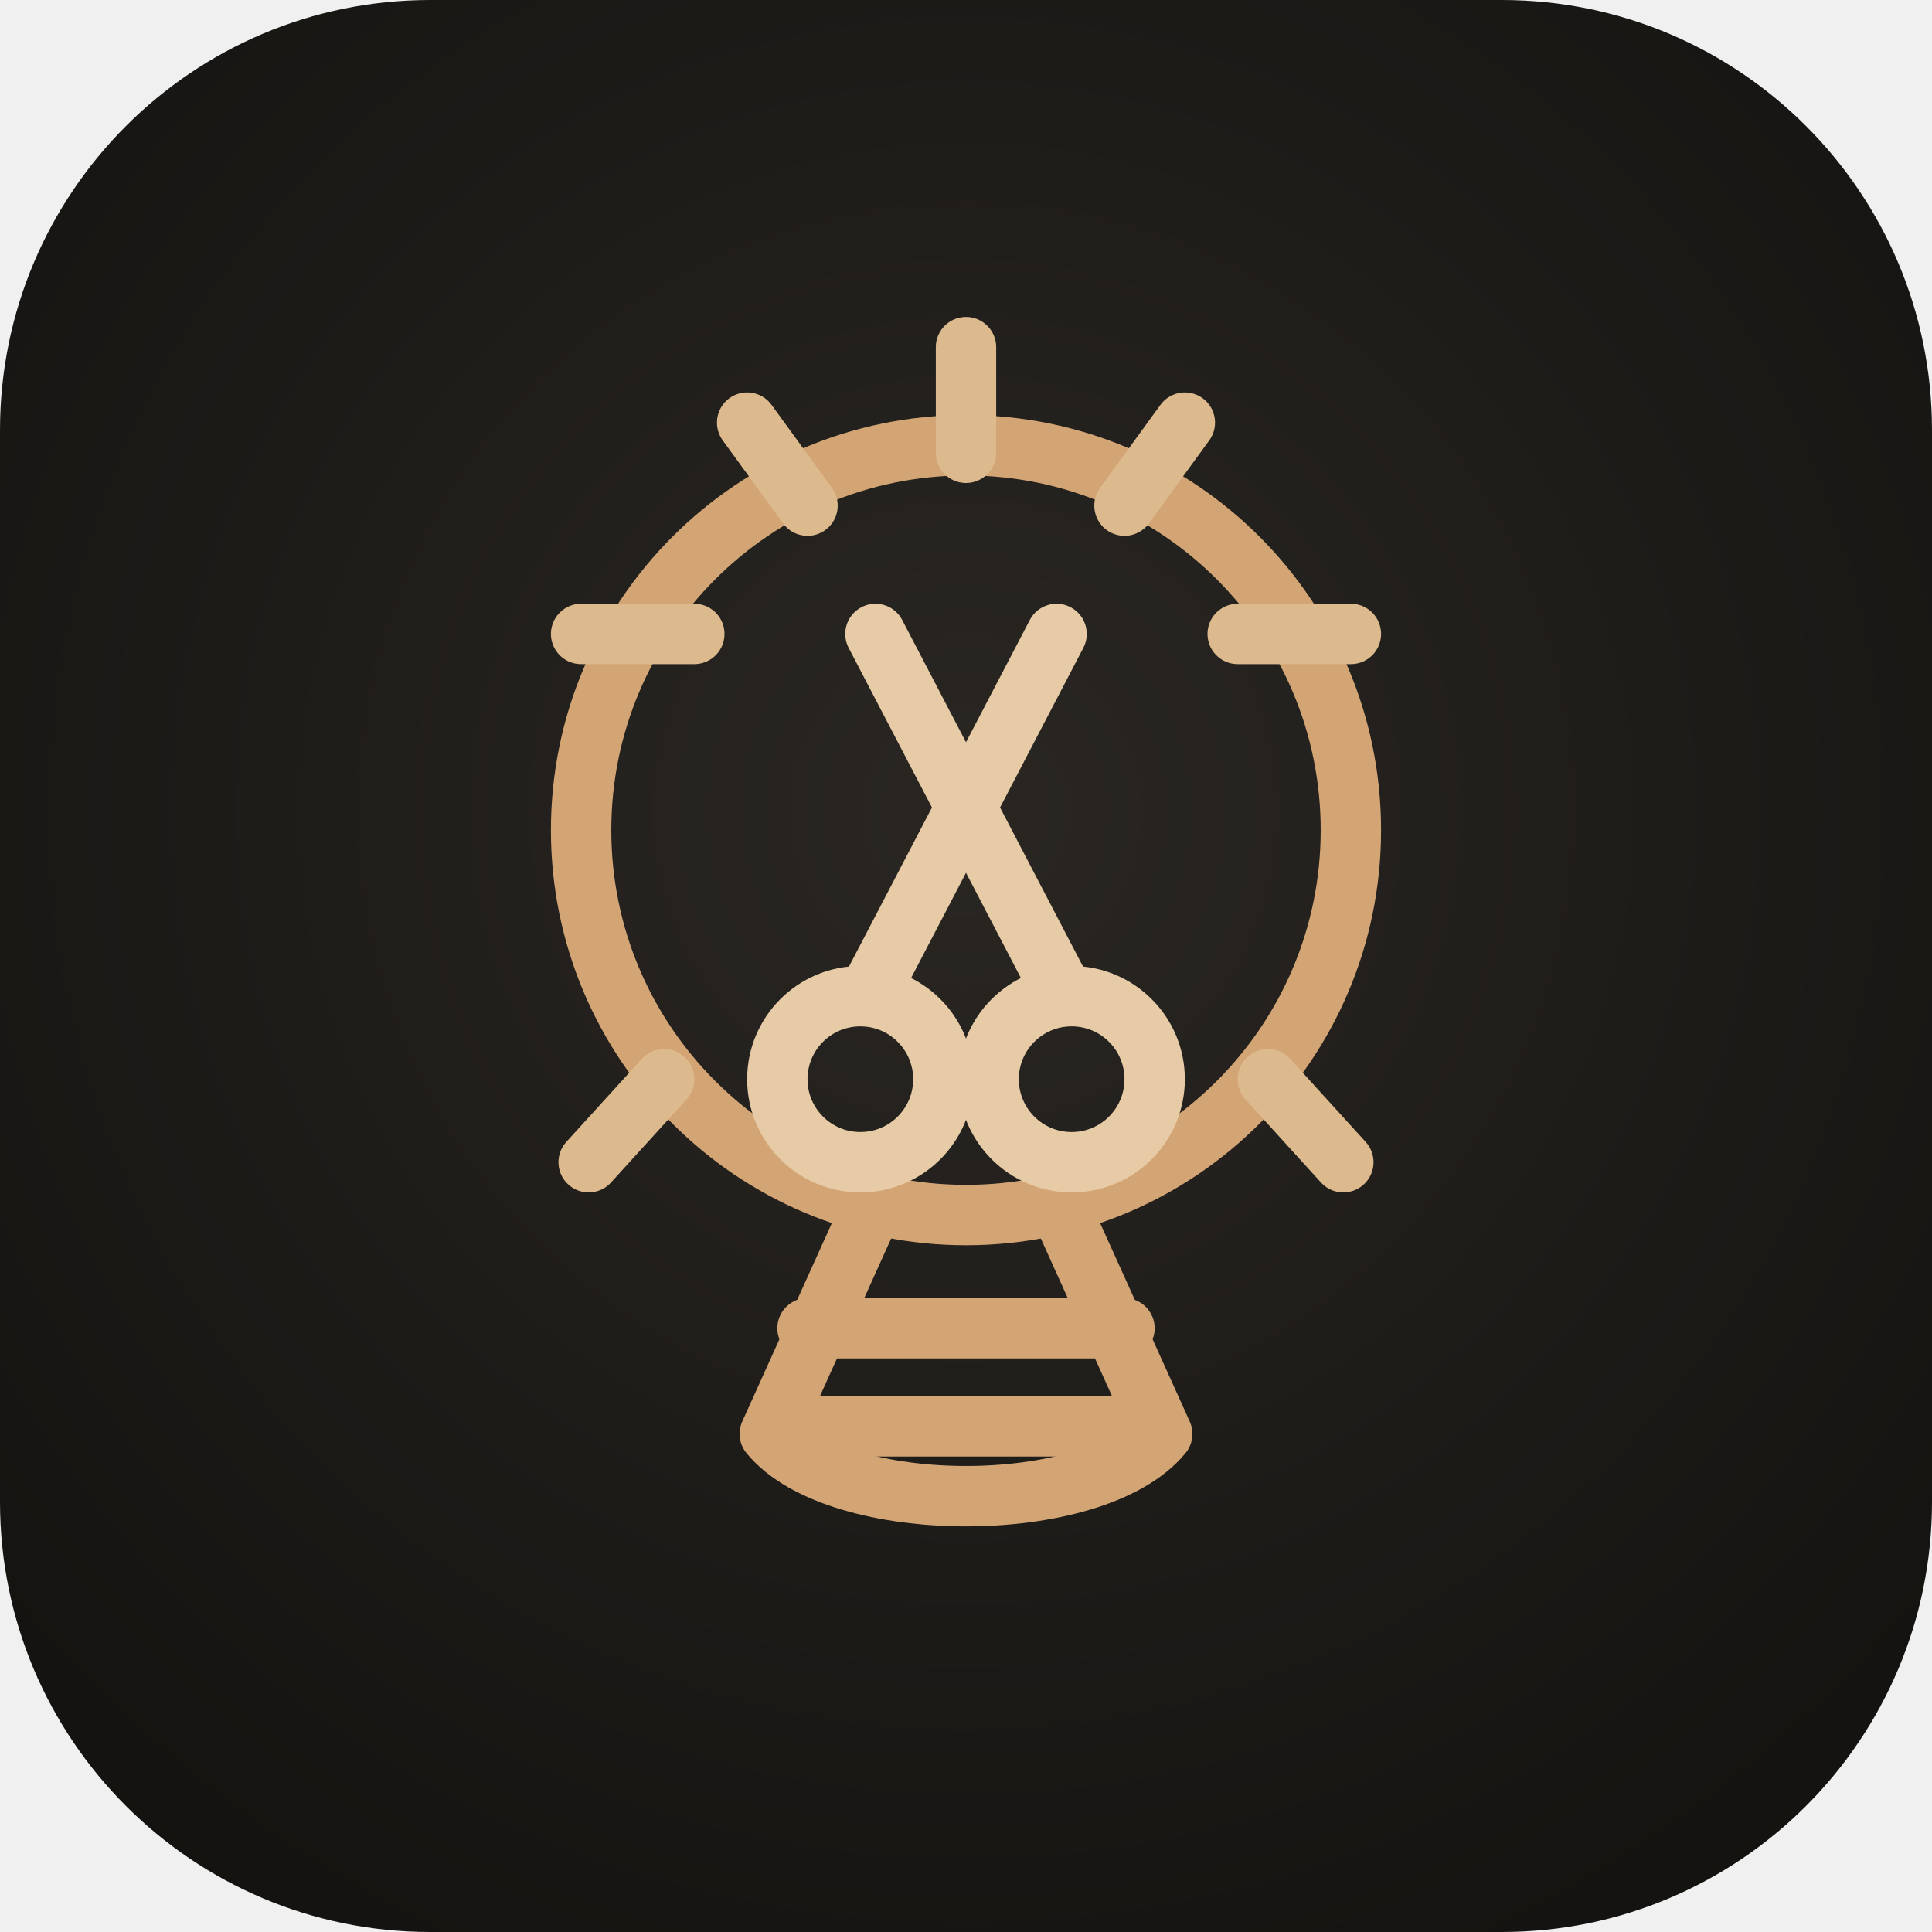
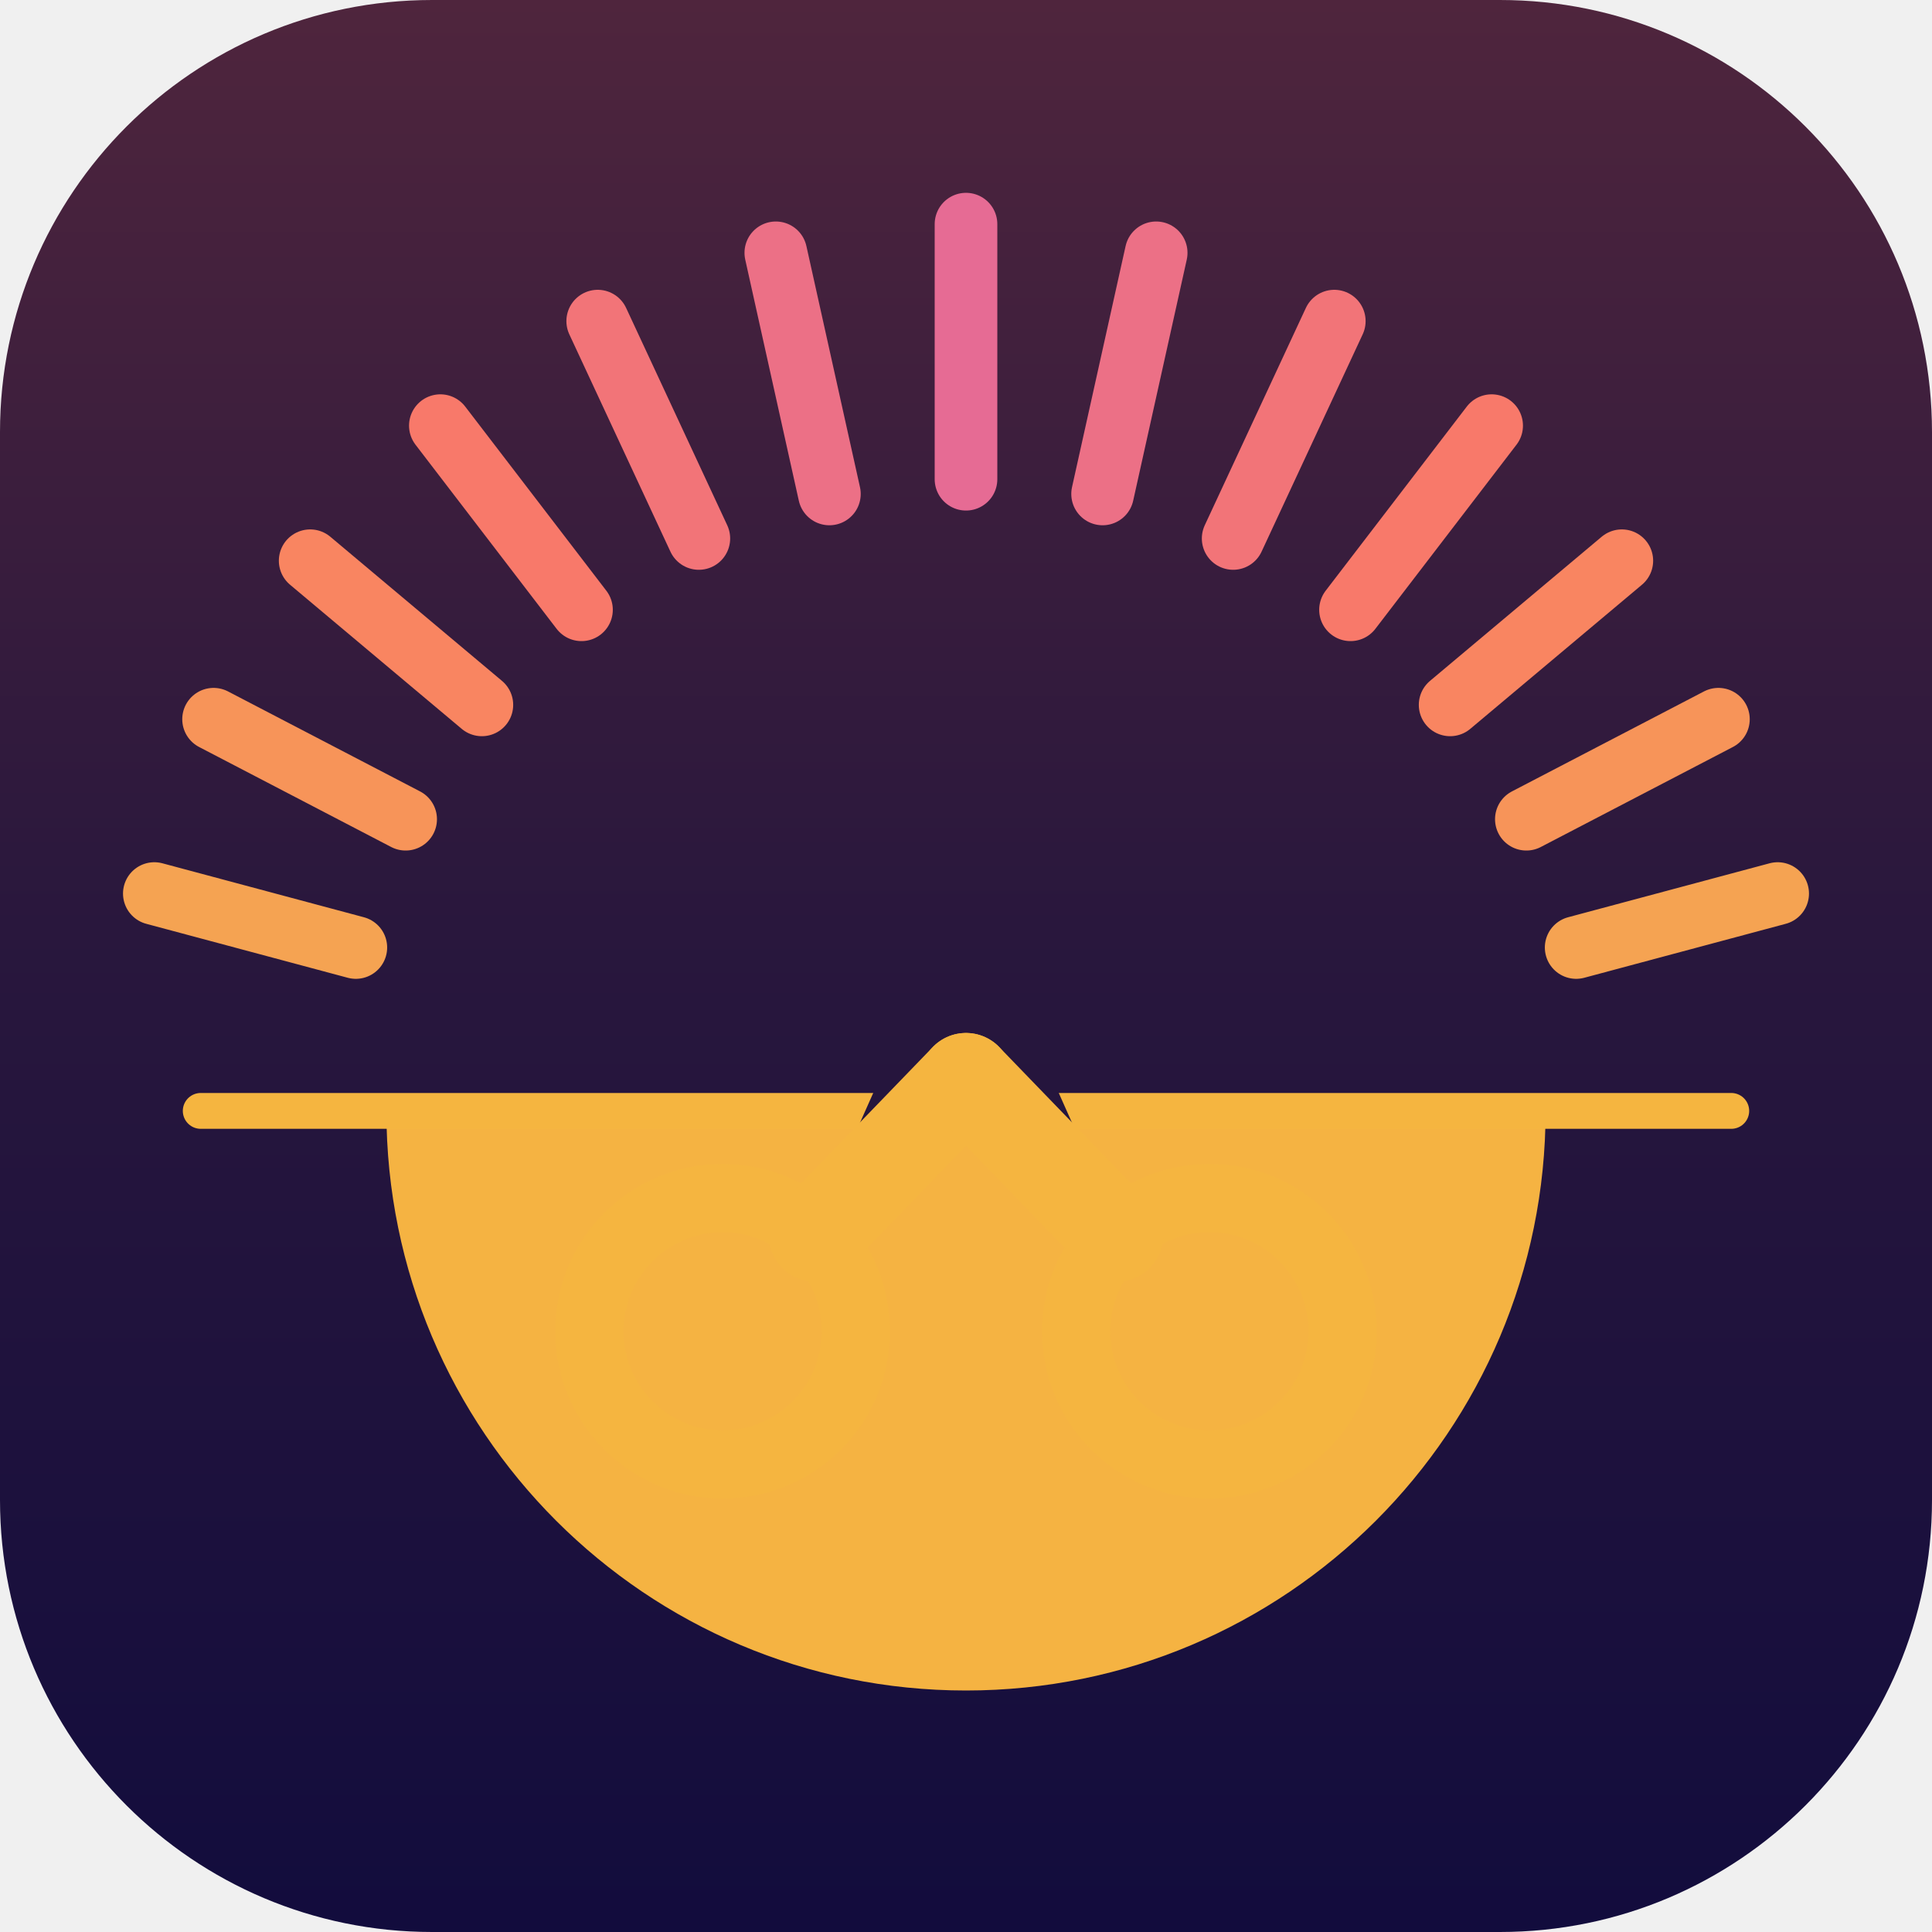
<svg xmlns="http://www.w3.org/2000/svg" viewBox="0 0 512 512" fill="none">
  <defs>
-     <radialGradient id="bg" cx="256" cy="215" r="370" gradientUnits="userSpaceOnUse">
-       <stop stop-color="#2A2723" />
-       <stop offset="1" stop-color="#12110F" />
-     </radialGradient>
+     <linearGradient id="bg" x1="256" y1="0" x2="256" y2="512" gradientUnits="userSpaceOnUse">
+       <stop stop-color="#4F253D" />
+       <stop offset="0.48" stop-color="#29173D" />
+       <stop offset="1" stop-color="#120C3D" />
+     </linearGradient>
+     <linearGradient id="sun" x1="256.0" y1="140.8" x2="256.0" y2="294.4" gradientUnits="userSpaceOnUse">
+       <stop stop-color="#ED6E8F" />
+       <stop offset="0.46" stop-color="#FA7863" />
+       <stop offset="1" stop-color="#F5B342" />
+     </linearGradient>
+     <mask id="cut">
+       <rect width="512" height="512" fill="white" />
+       <g stroke="black" stroke-width="23.8" stroke-linecap="round">
+         <line x1="209.8" y1="159.8" x2="273.5" y2="303.0" />
+         <line x1="302.2" y1="159.8" x2="238.5" y2="303.0" />
+       </g>
+     </mask>
  </defs>
-   <rect width="512" height="512" rx="114" fill="url(#bg)" />
-   <g stroke="#D4A574" stroke-width="16" stroke-linecap="round" stroke-linejoin="round">
-     <circle cx="256" cy="220" r="102" />
-     <path d="M232 318l-28 62c18 22 86 22 104 0l-28-62" />
-     <path d="M214 352h84M206 378h100" />
+   <rect width="512" height="512" rx="114.5" fill="url(#bg)" />
+   <g stroke-linecap="round" stroke-width="16.6">
+     <line x1="94.3" y1="251.1" x2="40.9" y2="236.8" stroke="#F5A352" />
+     <line x1="107.5" y1="217.1" x2="56.6" y2="190.6" stroke="#F79459" />
+     <line x1="127.7" y1="186.8" x2="82.2" y2="148.6" stroke="#F98561" />
+     <line x1="154.1" y1="161.6" x2="116.7" y2="112.8" stroke="#F8796A" />
+     <line x1="185.2" y1="142.7" x2="158.4" y2="85.1" stroke="#F27478" />
+     <line x1="219.8" y1="130.9" x2="205.6" y2="67.0" stroke="#EC7086" />
+     <line x1="256.0" y1="127.0" x2="256.0" y2="59.4" stroke="#E66B94" />
+     <line x1="292.2" y1="130.9" x2="306.4" y2="67.0" stroke="#EC7086" />
+     <line x1="326.8" y1="142.7" x2="353.6" y2="85.1" stroke="#F27478" />
+     <line x1="357.9" y1="161.6" x2="395.3" y2="112.8" stroke="#F8796A" />
+     <line x1="384.3" y1="186.8" x2="429.8" y2="148.6" stroke="#F98561" />
+     <line x1="404.5" y1="217.1" x2="455.4" y2="190.6" stroke="#F79459" />
+     <line x1="417.7" y1="251.1" x2="471.1" y2="236.8" stroke="#F5A352" />
  </g>
-   <g stroke="#DDBA8D" stroke-width="16" stroke-linecap="round">
-     <path d="M256 92v28M198 112l16 22M314 112l-16 22M154 168h30M328 168h30M176 286l-20 22M336 286l20 22" />
+   <g mask="url(#cut)">
+     <path d="M102.4 294.4 A153.6 153.6 0 0 0 409.6 294.4 Z" fill="url(#sun)" />
+     <line x1="53.2" y1="294.4" x2="458.8" y2="294.4" stroke="#F5B540" stroke-width="9.5" stroke-linecap="round" />
  </g>
-   <g stroke="#E7CBA6" stroke-width="16" stroke-linecap="round">
-     <path d="M232 168l48 92M280 168l-48 92" />
-     <circle cx="228" cy="286" r="22" />
-     <circle cx="284" cy="286" r="22" />
+   <g stroke-linecap="round">
+     <circle cx="191.5" cy="352.8" r="35.3" fill="none" stroke="#F5B540" stroke-width="18.1" />
+     <line x1="256.0" y1="286.0" x2="216.0" y2="327.4" stroke="#F5B540" stroke-width="24.5" stroke-linecap="round" />
+     <circle cx="320.5" cy="352.8" r="35.3" fill="none" stroke="#F5B540" stroke-width="18.1" />
+     <line x1="256.0" y1="286.0" x2="296.0" y2="327.4" stroke="#F5B540" stroke-width="24.5" stroke-linecap="round" />
  </g>
</svg>
